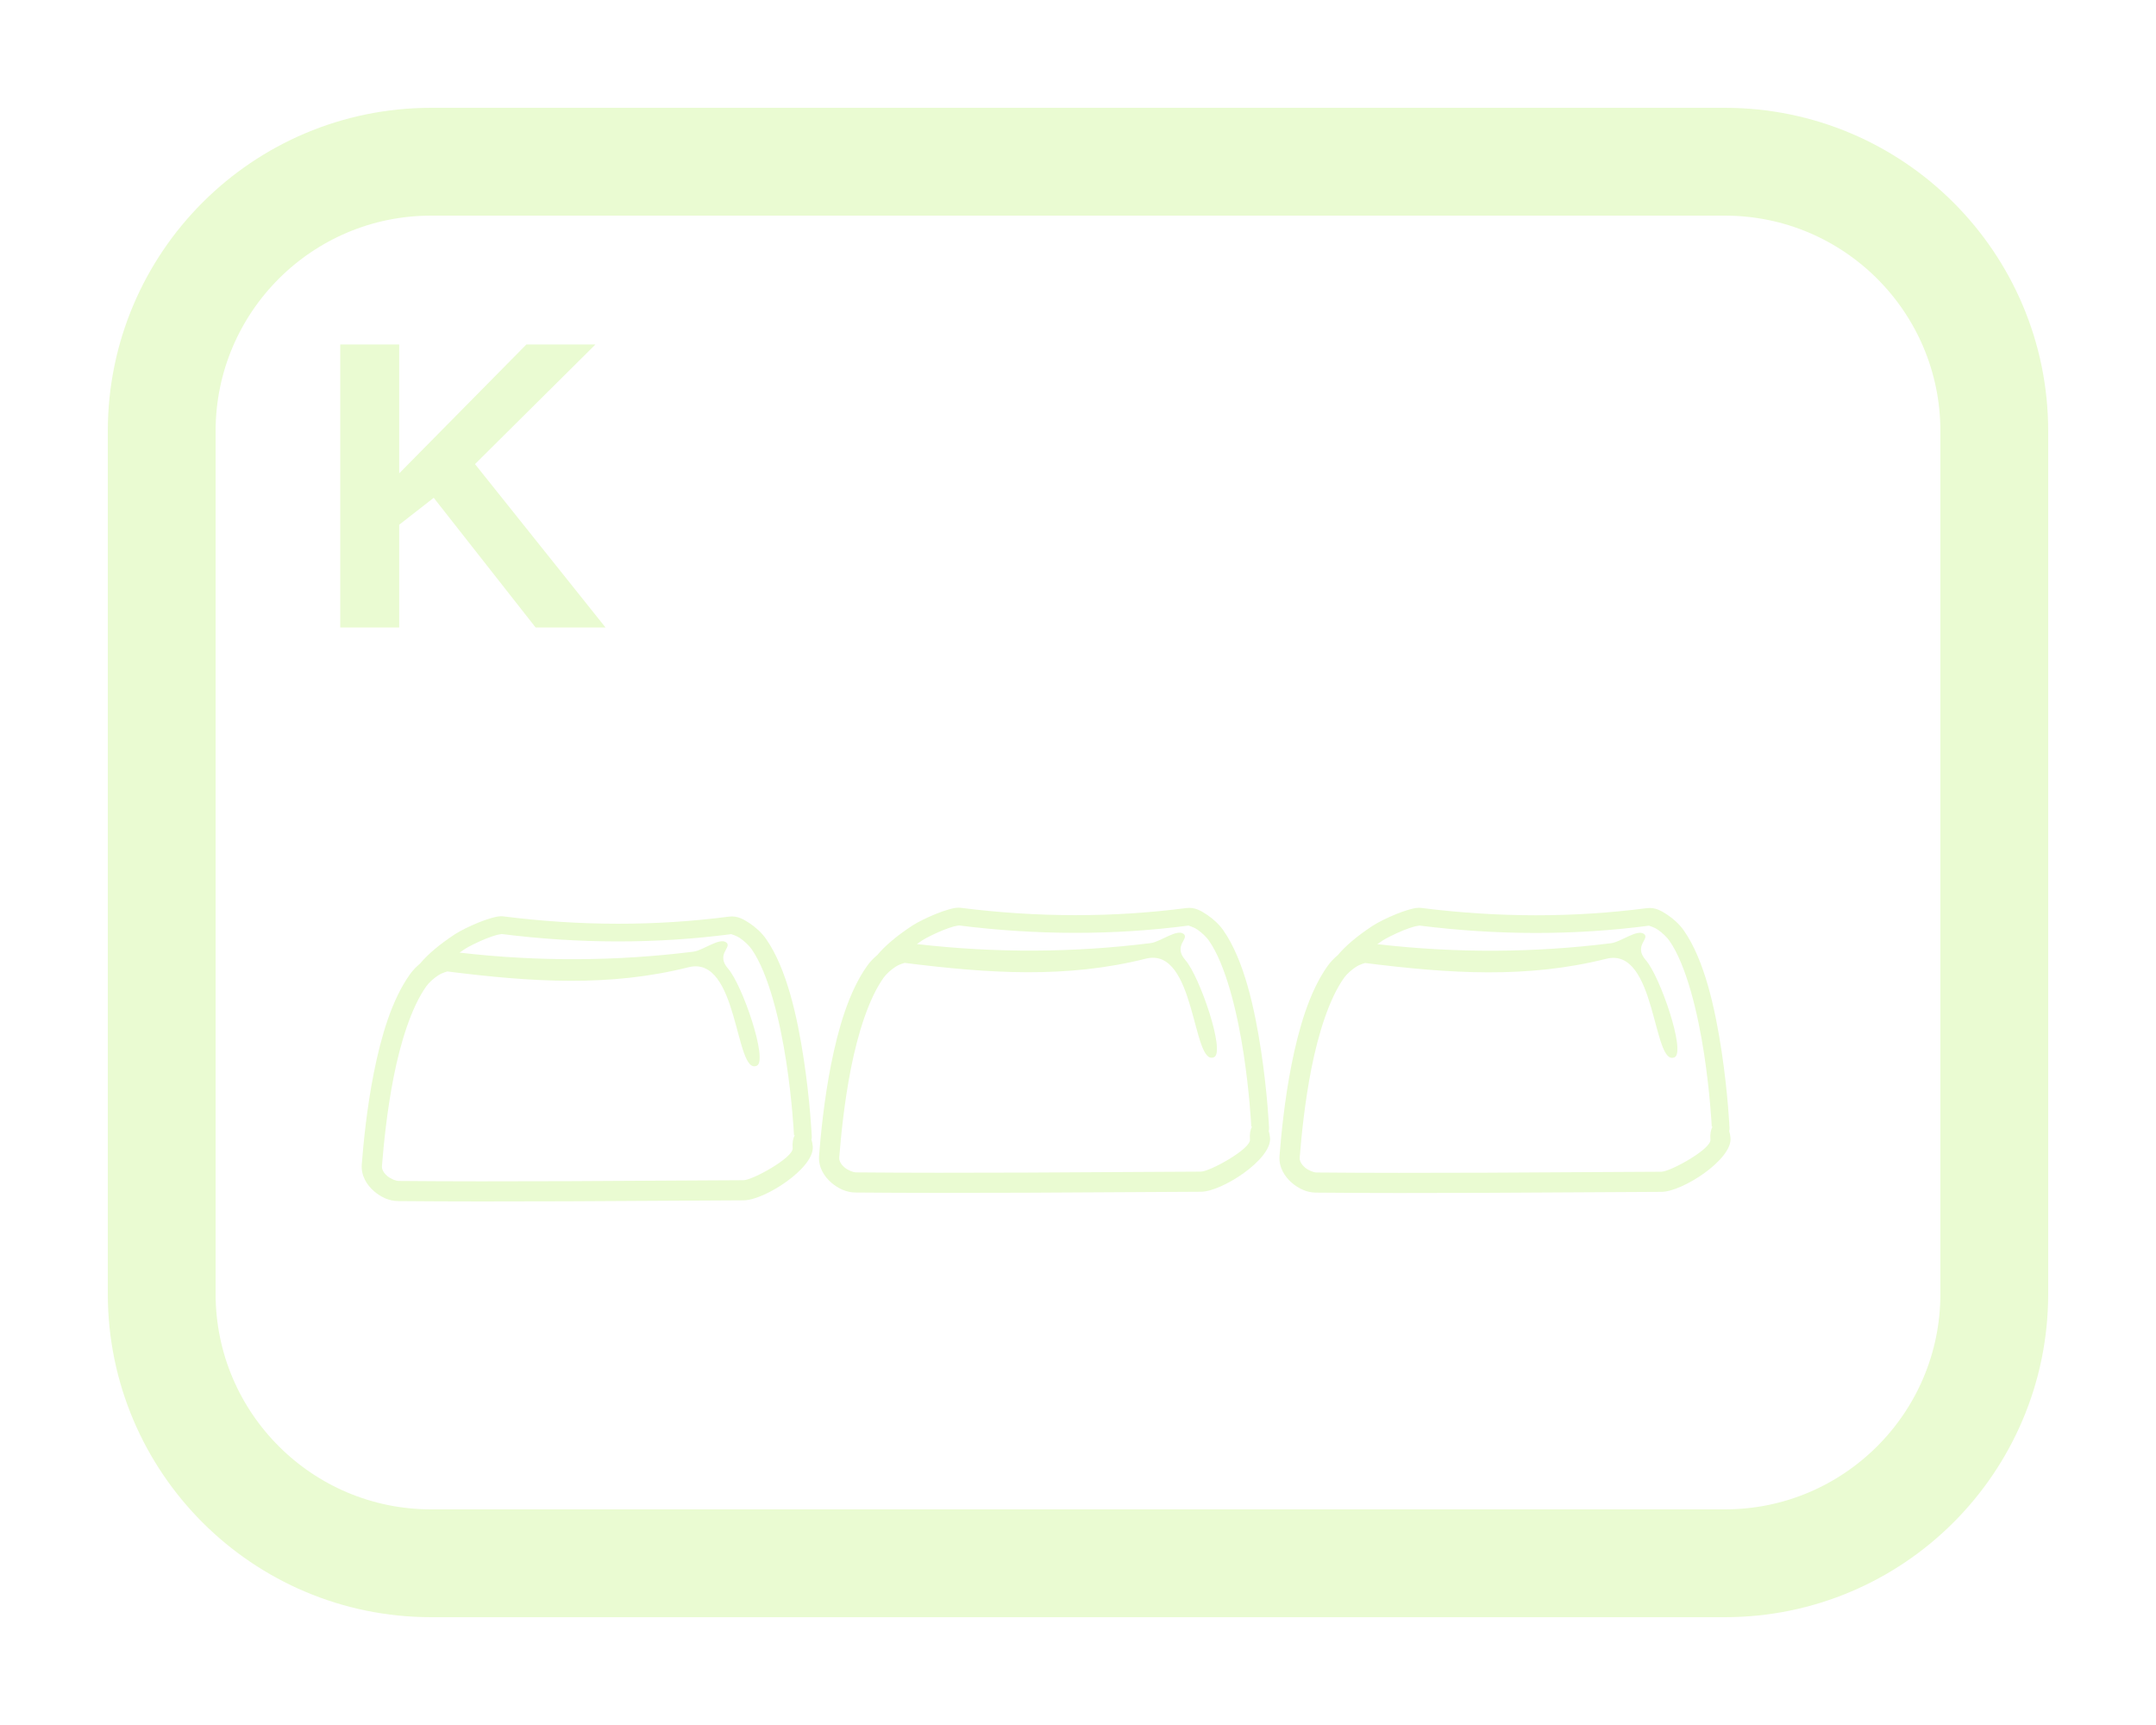
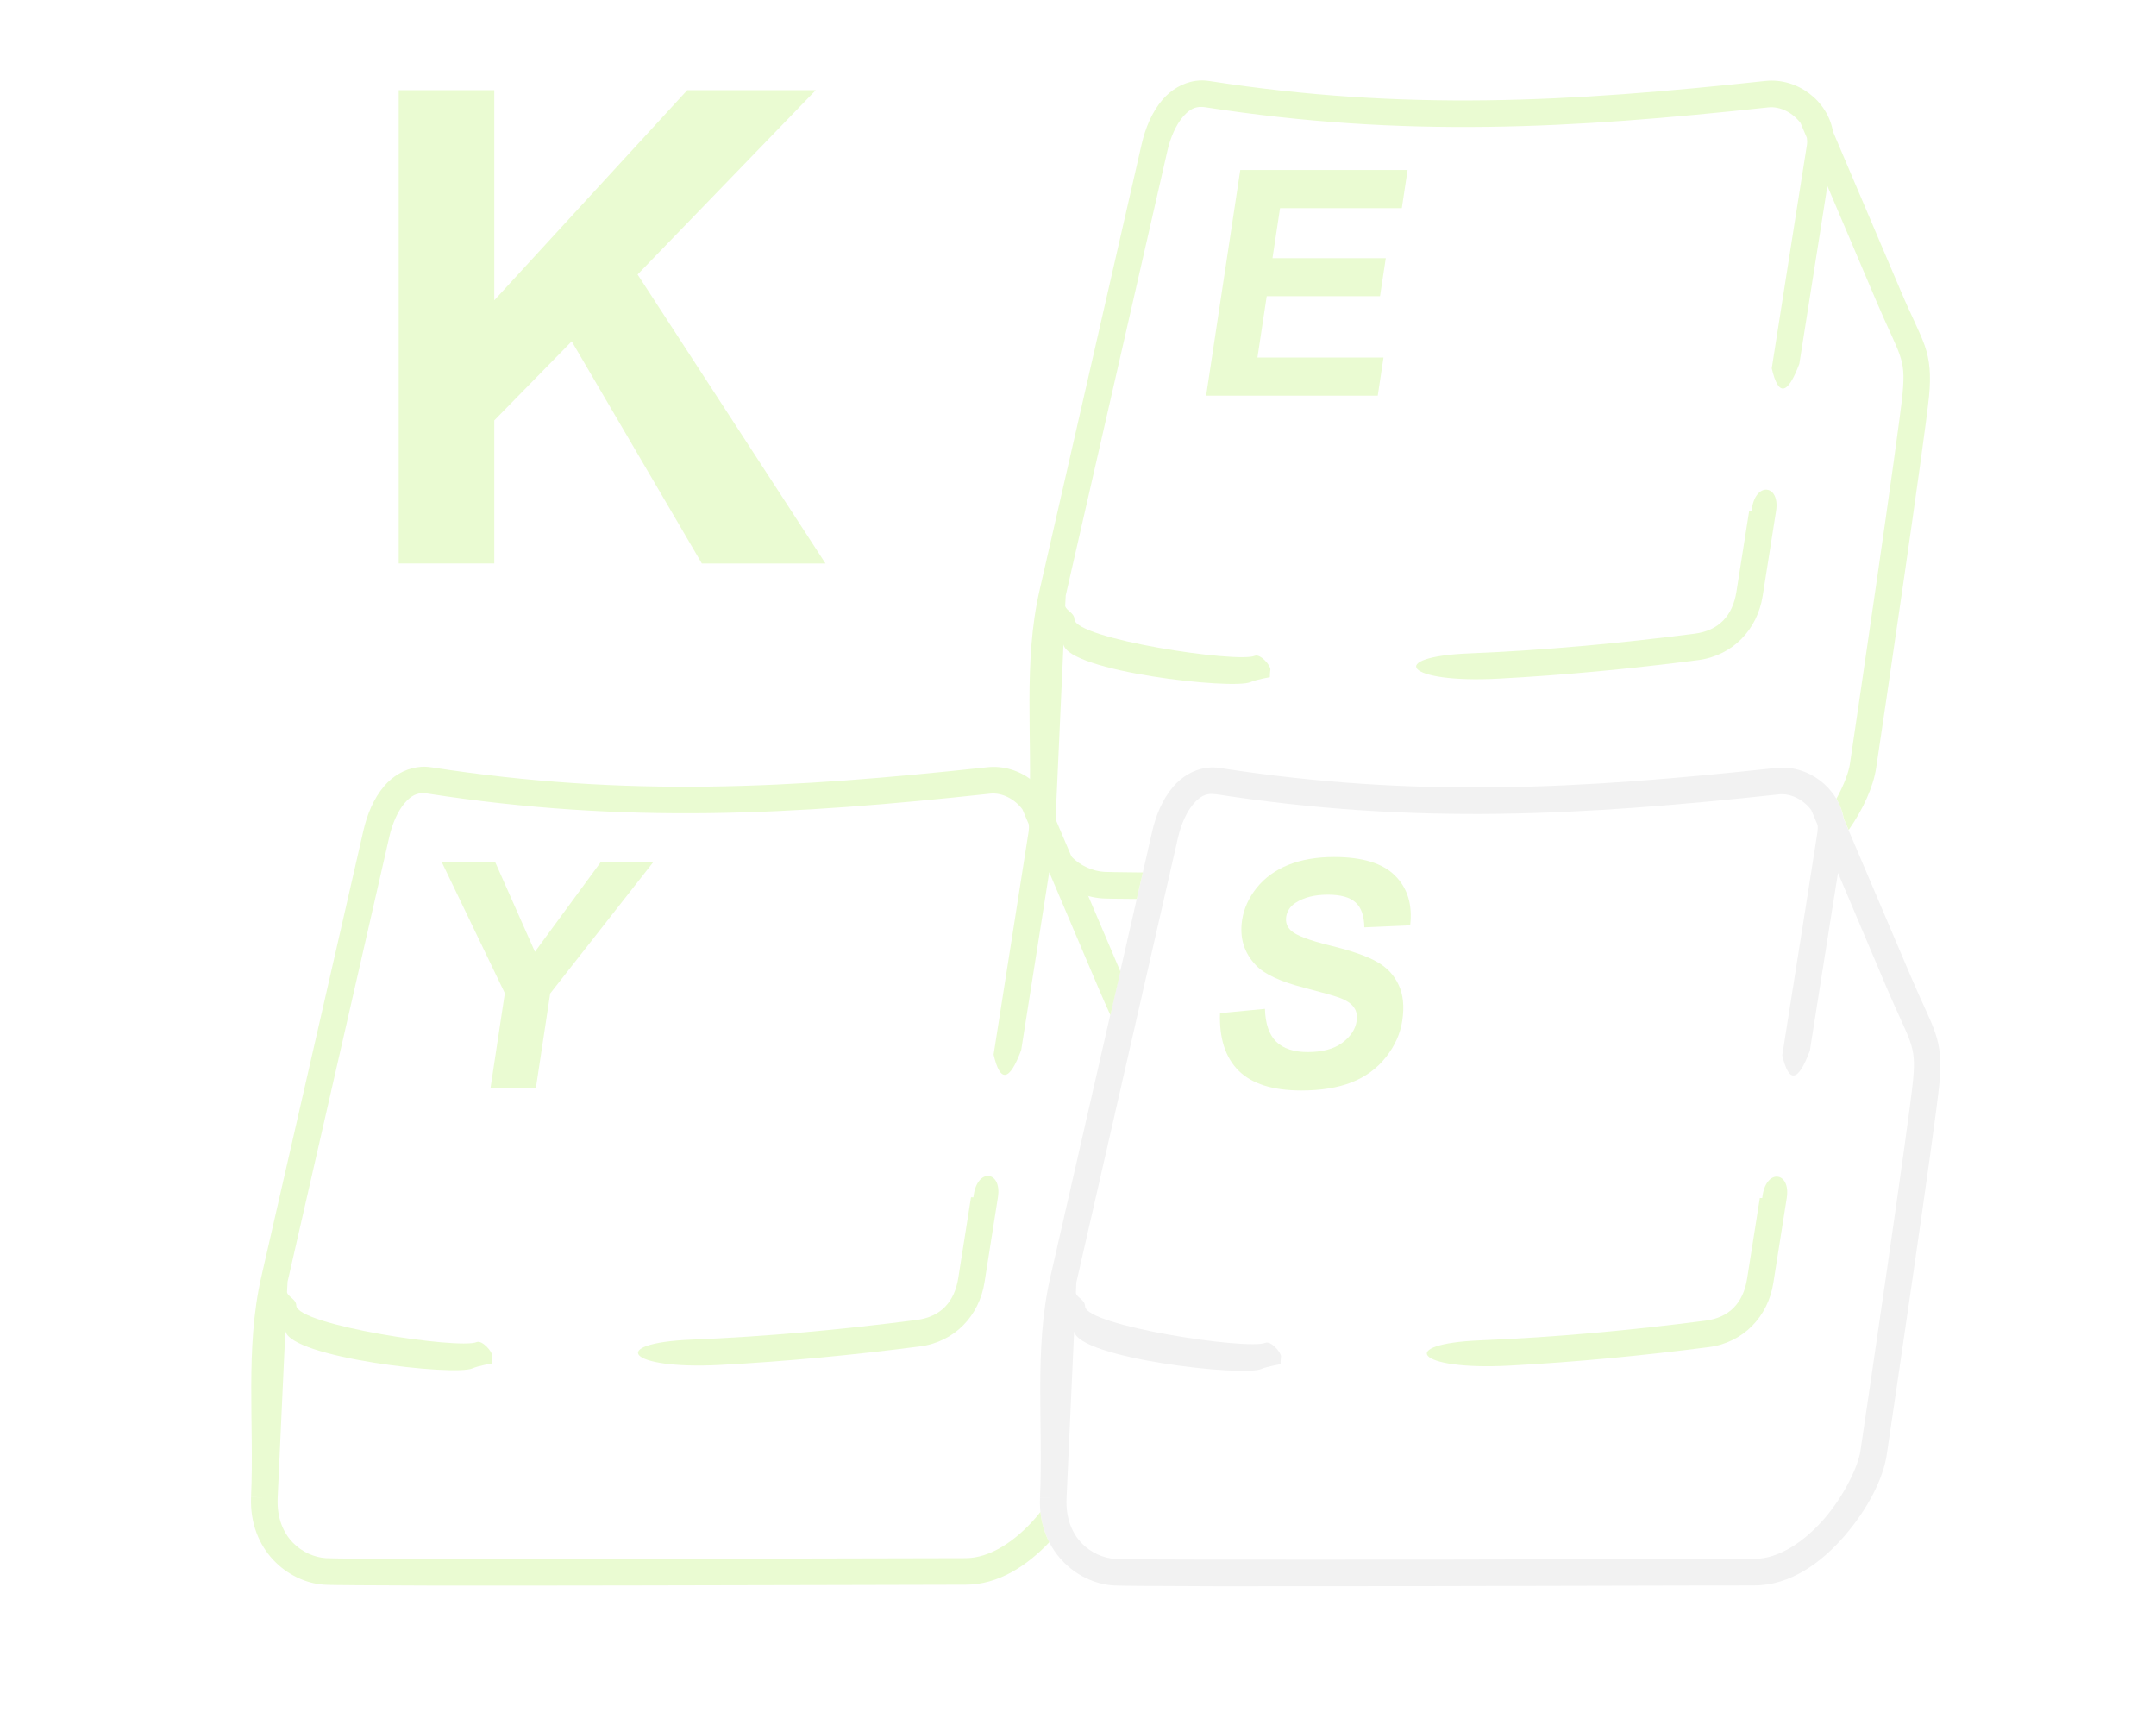
- <svg xmlns="http://www.w3.org/2000/svg" viewBox="0 0 40 32" version="1.1" id="svg1">
+ <svg xmlns="http://www.w3.org/2000/svg" fill="#eafbd2" viewBox="0 0 40 32" version="1.1" id="svg1">
  <defs id="defs1" />
-   <rect x="3" y="3" width="34" height="26" rx="5" fill="none" stroke="#eafbd2" stroke-width="2" id="rect1" />
-   <text x="8.549" y="11.64" text-anchor="middle" fill="#eafbd2" font-size="7.619px" font-family="Arial, Helvetica, sans-serif" font-weight="800" id="text1" style="stroke-width:0.544">K</text>
-   <path id="path5" style="baseline-shift:baseline;display:inline;overflow:visible;vector-effect:none;stroke-width:0.053;stroke-linejoin:round;enable-background:accumulate;stop-color:#000000;fill:#eafbd2;fill-opacity:1" d="m 9.281,16.998 c -0.057,0.002 -0.107,0.016 -0.164,0.032 -0.076,0.021 -0.159,0.051 -0.243,0.085 -0.167,0.068 -0.329,0.148 -0.434,0.216 -0.297,0.195 -0.506,0.376 -0.646,0.543 -0.072,0.06 -0.137,0.128 -0.189,0.201 -0.34,0.477 -0.537,1.162 -0.67,1.829 -0.132,0.666 -0.193,1.314 -0.223,1.694 -0.017,0.211 0.095,0.386 0.226,0.499 0.131,0.113 0.283,0.182 0.446,0.184 1.988,0.018 4.277,-0.003 6.414,-0.014 0.387,-0.002 1.315,-0.599 1.281,-1 -0.004,-0.049 -0.013,-0.091 -0.025,-0.128 0.005,-0.018 0.008,-0.036 0.007,-0.055 0,0 -0.03,-0.651 -0.148,-1.43 -0.118,-0.778 -0.314,-1.682 -0.699,-2.234 -0.076,-0.11 -0.183,-0.209 -0.299,-0.288 -0.116,-0.078 -0.233,-0.148 -0.389,-0.128 -1.361,0.177 -2.755,0.176 -4.183,-0.004 -0.022,-0.003 -0.042,-0.004 -0.061,-0.003 z m 0.02,0.328 c 1.454,0.183 2.877,0.184 4.266,0.003 -2.09e-4,2.7e-5 -4.17e-4,8.4e-5 -5.21e-4,1.39e-4 -8e-6,4e-6 -4.2e-5,1.4e-5 -5.6e-5,2.8e-5 l -2.8e-5,2.8e-5 h -2.8e-5 l -2.8e-5,2.7e-5 v 2.9e-5 2.8e-5 2.7e-5 2.8e-5 2.8e-5 l 2.8e-5,2.8e-5 2.8e-5,2.7e-5 c 0.003,0.003 0.085,0.021 0.164,0.074 0.083,0.056 0.169,0.14 0.214,0.204 0.315,0.451 0.528,1.336 0.644,2.096 0.109,0.719 0.139,1.287 0.142,1.351 l 0.013,0.005 c -0.03,0.056 -0.046,0.136 -0.037,0.24 0.015,0.175 -0.745,0.593 -0.91,0.594 -2.138,0.011 -4.426,0.032 -6.408,0.014 -0.035,-3.16e-4 -0.137,-0.034 -0.205,-0.093 -0.068,-0.059 -0.102,-0.123 -0.097,-0.185 0.03,-0.375 0.09,-1.009 0.217,-1.651 0.127,-0.642 0.329,-1.294 0.607,-1.684 0.045,-0.063 0.134,-0.146 0.22,-0.201 0.08,-0.052 0.165,-0.069 0.168,-0.072 v -2.8e-5 -2.7e-5 h 2.82e-5 c 2.6e-6,-9e-6 -2.7e-6,-4.2e-5 0,-5.6e-5 v -2.8e-5 l -2.82e-5,-2.7e-5 v -2.9e-5 l -2.74e-5,-2.8e-5 -2.82e-5,-2.7e-5 c -1.41e-5,-1.2e-5 -4.14e-5,-2.8e-5 -5.55e-5,-2.8e-5 -1.252e-4,-5.6e-5 -3.553e-4,-1.12e-4 -6.894e-4,-1.57e-4 v -2.9e-5 c 1.573,0.198 3.008,0.291 4.477,-0.078 0.931,-0.234 0.859,2.016 1.267,1.827 0.211,-0.098 -0.268,-1.498 -0.533,-1.8 -0.239,-0.272 0.086,-0.399 -0.037,-0.489 -0.123,-0.091 -0.429,0.15 -0.606,0.173 -1.415,0.177 -2.86,0.189 -4.339,0.018 0.031,-0.022 0.062,-0.044 0.094,-0.065 0.067,-0.044 0.227,-0.125 0.378,-0.187 0.075,-0.031 0.149,-0.057 0.208,-0.073 0.051,-0.014 0.096,-0.017 0.098,-0.019 h 2.8e-5 l 2.8e-5,-2.8e-5 v -2.8e-5 -2.8e-5 -2.7e-5 h -2.8e-5 v -2.9e-5 l -2.1e-5,-4.1e-5 -2.8e-5,-2.8e-5 c -2.3e-4,-1.69e-4 -9.69e-4,-3.22e-4 -0.002,-4.91e-4 z" />
-   <path id="path5-1" style="baseline-shift:baseline;display:inline;overflow:visible;vector-effect:none;stroke-width:0.053;stroke-linejoin:round;enable-background:accumulate;stop-color:#000000;fill:#eafbd2;fill-opacity:1" d="m 17.765,16.839 c -0.057,0.002 -0.107,0.016 -0.164,0.032 -0.076,0.021 -0.159,0.051 -0.243,0.085 -0.167,0.068 -0.329,0.148 -0.434,0.216 -0.297,0.195 -0.506,0.376 -0.646,0.543 -0.072,0.06 -0.137,0.128 -0.189,0.201 -0.34,0.477 -0.537,1.162 -0.67,1.829 -0.132,0.666 -0.193,1.314 -0.223,1.694 -0.017,0.211 0.095,0.386 0.226,0.499 0.131,0.113 0.283,0.182 0.446,0.184 1.988,0.018 4.277,-0.003 6.414,-0.014 0.387,-0.002 1.315,-0.599 1.281,-1 -0.004,-0.049 -0.013,-0.091 -0.025,-0.128 0.005,-0.018 0.008,-0.036 0.007,-0.055 0,0 -0.03,-0.651 -0.148,-1.43 -0.118,-0.778 -0.314,-1.682 -0.699,-2.234 -0.076,-0.11 -0.183,-0.209 -0.299,-0.288 -0.116,-0.078 -0.233,-0.148 -0.389,-0.128 -1.361,0.177 -2.755,0.176 -4.183,-0.004 -0.022,-0.003 -0.042,-0.004 -0.061,-0.003 z m 0.02,0.328 c 1.454,0.183 2.877,0.184 4.266,0.003 -2.09e-4,2.8e-5 -4.18e-4,8.4e-5 -5.22e-4,1.4e-4 -7e-6,3e-6 -4.2e-5,1.3e-5 -5.6e-5,2.7e-5 l -2.8e-5,2.8e-5 h -2.7e-5 l -2.9e-5,2.7e-5 v 2.9e-5 2.8e-5 2.7e-5 2.8e-5 2.8e-5 l 2.9e-5,2.8e-5 2.7e-5,2.7e-5 c 0.003,0.003 0.085,0.021 0.164,0.074 0.083,0.056 0.169,0.14 0.214,0.204 0.315,0.451 0.528,1.336 0.644,2.096 0.109,0.719 0.139,1.287 0.142,1.351 l 0.013,0.005 c -0.03,0.056 -0.046,0.136 -0.037,0.24 0.015,0.175 -0.745,0.593 -0.91,0.594 -2.138,0.011 -4.426,0.032 -6.408,0.014 -0.035,-3.17e-4 -0.137,-0.034 -0.205,-0.093 -0.068,-0.059 -0.102,-0.123 -0.097,-0.185 0.03,-0.375 0.09,-1.009 0.217,-1.651 0.127,-0.642 0.329,-1.294 0.607,-1.684 0.045,-0.063 0.134,-0.146 0.22,-0.201 0.08,-0.052 0.165,-0.069 0.168,-0.072 v -2.8e-5 -2.7e-5 h 2.8e-5 c 3e-6,-9e-6 -3e-6,-4.2e-5 0,-5.6e-5 v -2.8e-5 l -2.8e-5,-2.7e-5 v -2.9e-5 l -2.7e-5,-2.8e-5 -2.9e-5,-2.7e-5 c -1.4e-5,-1.2e-5 -4.1e-5,-2.8e-5 -5.5e-5,-2.8e-5 -1.25e-4,-5.6e-5 -3.56e-4,-1.11e-4 -6.9e-4,-1.57e-4 v -2.8e-5 c 1.573,0.198 3.008,0.291 4.477,-0.078 0.931,-0.234 0.859,2.016 1.267,1.827 0.211,-0.098 -0.268,-1.498 -0.533,-1.8 -0.239,-0.272 0.086,-0.399 -0.037,-0.489 -0.123,-0.091 -0.429,0.15 -0.606,0.173 -1.415,0.177 -2.86,0.189 -4.339,0.018 0.031,-0.022 0.062,-0.044 0.094,-0.065 0.067,-0.044 0.227,-0.125 0.378,-0.187 0.075,-0.031 0.149,-0.057 0.208,-0.073 0.051,-0.014 0.096,-0.017 0.098,-0.019 h 2.8e-5 l 2.8e-5,-2.8e-5 v -2.8e-5 -2.8e-5 -2.7e-5 h -2.8e-5 v -2.8e-5 l -2.1e-5,-4.2e-5 -2.7e-5,-2.8e-5 c -2.31e-4,-1.68e-4 -9.7e-4,-3.22e-4 -0.002,-4.91e-4 z" />
-   <path id="path5-7" style="baseline-shift:baseline;display:inline;overflow:visible;vector-effect:none;stroke-width:0.053;stroke-linejoin:round;enable-background:accumulate;stop-color:#000000;fill:#eafbd2;fill-opacity:1" d="m 26.308,16.841 c -0.057,0.002 -0.107,0.016 -0.164,0.032 -0.076,0.021 -0.159,0.051 -0.243,0.085 -0.167,0.068 -0.329,0.148 -0.434,0.216 -0.297,0.195 -0.506,0.376 -0.646,0.543 -0.072,0.06 -0.137,0.128 -0.189,0.201 -0.34,0.477 -0.537,1.162 -0.67,1.829 -0.132,0.666 -0.193,1.314 -0.223,1.694 -0.017,0.211 0.095,0.386 0.226,0.499 0.131,0.113 0.283,0.182 0.446,0.184 1.988,0.018 4.277,-0.003 6.414,-0.014 0.387,-0.002 1.315,-0.599 1.281,-1 -0.004,-0.049 -0.013,-0.091 -0.025,-0.128 0.005,-0.018 0.008,-0.036 0.007,-0.055 0,0 -0.03,-0.651 -0.148,-1.43 -0.118,-0.778 -0.314,-1.682 -0.699,-2.234 -0.076,-0.11 -0.183,-0.209 -0.299,-0.288 -0.116,-0.078 -0.233,-0.148 -0.389,-0.128 -1.361,0.177 -2.755,0.176 -4.183,-0.004 -0.022,-0.003 -0.042,-0.004 -0.061,-0.003 z m 0.02,0.328 c 1.454,0.183 2.877,0.184 4.266,0.003 -2.09e-4,2.8e-5 -4.18e-4,8.4e-5 -5.22e-4,1.4e-4 -7e-6,3e-6 -4.2e-5,1.3e-5 -5.6e-5,2.7e-5 l -2.8e-5,2.8e-5 h -2.7e-5 l -2.9e-5,2.8e-5 v 2.8e-5 2.8e-5 2.7e-5 2.9e-5 2.7e-5 l 2.9e-5,2.8e-5 2.7e-5,2.7e-5 c 0.003,0.003 0.085,0.021 0.164,0.074 0.083,0.056 0.169,0.14 0.214,0.204 0.315,0.451 0.528,1.336 0.644,2.096 0.109,0.719 0.139,1.287 0.142,1.351 l 0.013,0.005 c -0.03,0.056 -0.046,0.136 -0.037,0.24 0.015,0.175 -0.745,0.593 -0.91,0.594 -2.138,0.011 -4.426,0.032 -6.408,0.014 -0.035,-3.17e-4 -0.137,-0.034 -0.205,-0.093 -0.068,-0.059 -0.102,-0.123 -0.097,-0.185 0.03,-0.375 0.09,-1.009 0.217,-1.651 0.127,-0.642 0.329,-1.294 0.607,-1.684 0.045,-0.063 0.134,-0.146 0.22,-0.201 0.08,-0.052 0.165,-0.069 0.168,-0.072 v -2.8e-5 -2.7e-5 h 2.8e-5 c 3e-6,-9e-6 -3e-6,-4.2e-5 0,-5.6e-5 v -2.8e-5 l -2.8e-5,-2.7e-5 v -2.8e-5 l -2.7e-5,-2.9e-5 -2.9e-5,-2.7e-5 c -1.4e-5,-1.1e-5 -4.1e-5,-2.8e-5 -5.5e-5,-2.8e-5 -1.25e-4,-5.6e-5 -3.55e-4,-1.11e-4 -6.9e-4,-1.57e-4 v -2.8e-5 c 1.573,0.198 3.008,0.291 4.477,-0.078 0.931,-0.234 0.859,2.016 1.267,1.827 0.211,-0.098 -0.268,-1.498 -0.533,-1.8 -0.239,-0.272 0.086,-0.399 -0.037,-0.489 -0.123,-0.091 -0.429,0.15 -0.606,0.173 -1.415,0.177 -2.86,0.189 -4.339,0.018 0.031,-0.022 0.062,-0.044 0.094,-0.065 0.067,-0.044 0.227,-0.125 0.378,-0.187 0.075,-0.031 0.149,-0.057 0.208,-0.073 0.051,-0.014 0.096,-0.017 0.098,-0.019 h 2.8e-5 l 2.8e-5,-2.8e-5 v -2.7e-5 -2.9e-5 -2.7e-5 h -2.8e-5 v -2.8e-5 l -2.1e-5,-4.2e-5 -2.7e-5,-2.8e-5 c -2.31e-4,-1.68e-4 -9.7e-4,-3.22e-4 -0.002,-4.91e-4 z" />
+   <path id="path293-8-2" style="baseline-shift:baseline;display:inline;overflow:visible;vector-effect:none;stroke-width:0.099;stroke-linejoin:round;paint-order:fill markers stroke;enable-background:accumulate;stop-color:#000000;fill:#f2f2f2;stroke:none" d="M 22.51 14.236 C 22.467 14.236 22.424 14.238 22.383 14.244 C 22.134 14.278 21.919 14.416 21.768 14.592 C 21.566 14.827 21.444 15.127 21.377 15.422 L 19.484 23.703 C 19.182 25.027 19.357 26.424 19.295 27.783 L 19.545 27.795 L 19.295 27.785 C 19.256 28.768 19.978 29.365 20.65 29.41 C 20.745 29.416 20.951 29.417 21.285 29.42 C 21.62 29.422 22.068 29.425 22.594 29.426 C 23.646 29.427 25.009 29.426 26.391 29.424 C 29.153 29.419 31.99 29.41 32.549 29.41 C 33.219 29.41 33.795 28.986 34.221 28.492 C 34.647 27.999 34.937 27.435 35.004 26.99 C 35.058 26.627 35.284 25.096 35.506 23.561 C 35.728 22.025 35.943 20.504 35.982 20.094 C 36.02 19.696 35.997 19.43 35.904 19.16 C 35.812 18.891 35.67 18.628 35.463 18.141 L 34.203 15.182 C 34.107 14.615 33.548 14.182 32.951 14.246 C 29.304 14.64 26.267 14.809 22.641 14.248 C 22.596 14.241 22.553 14.237 22.51 14.236 z M 22.447 14.729 C 22.464 14.727 22.482 14.728 22.5 14.729 C 22.521 14.729 22.543 14.731 22.566 14.734 C 26.249 15.304 29.343 15.131 33.004 14.736 C 33.231 14.712 33.466 14.841 33.604 15.027 L 33.721 15.303 C 33.727 15.348 33.726 15.392 33.719 15.438 L 33.52 16.707 L 33.066 19.576 C 33.189 20.104 33.359 20.075 33.578 19.492 L 33.961 17.066 L 34.1 16.193 L 35.008 18.334 C 35.222 18.837 35.366 19.111 35.438 19.32 C 35.509 19.53 35.527 19.684 35.492 20.047 C 35.459 20.397 35.239 21.956 35.018 23.49 C 34.796 25.025 34.57 26.557 34.516 26.918 C 34.474 27.197 34.219 27.74 33.848 28.17 C 33.476 28.6 33.002 28.918 32.549 28.918 C 31.985 28.918 29.153 28.927 26.391 28.932 C 25.01 28.934 23.647 28.933 22.596 28.932 C 22.07 28.931 21.622 28.93 21.289 28.928 C 20.956 28.925 20.725 28.921 20.684 28.918 C 20.27 28.89 19.759 28.545 19.787 27.805 L 19.928 24.697 C 20.017 25.198 23.067 25.543 23.398 25.396 C 23.509 25.348 23.758 25.307 23.758 25.307 C 23.758 25.259 23.76 25.21 23.766 25.164 C 23.766 25.163 23.766 25.159 23.766 25.158 C 23.762 25.081 23.577 24.868 23.477 24.91 C 23.146 25.048 20.142 24.595 20.131 24.232 C 20.127 24.109 19.981 24.075 19.961 23.986 L 19.969 23.791 L 21.857 15.531 C 21.912 15.294 22.015 15.06 22.141 14.914 C 22.237 14.802 22.328 14.739 22.447 14.729 z " />
+   <path d="M 7.397,10.452 V 1.672 H 9.17 V 5.571 L 12.751,1.672 h 2.384 l -3.306,3.42 3.486,5.361 H 13.021 L 10.607,6.332 9.17,7.799 v 2.653 z" id="text1" style="font-weight:800;font-size:12.267px;font-family:Arial, Helvetica, sans-serif;text-anchor:middle;stroke-width:0.876" aria-label="K" />
+   <path style="baseline-shift:baseline;display:inline;overflow:visible;vector-effect:none;stroke-width:0.099;stroke-linejoin:round;paint-order:fill markers stroke;enable-background:accumulate;stop-color:#000000;stroke:none" d="M 22.312,1.492 C 22.269,1.492 22.227,1.494 22.186,1.5 c -0.249,0.034 -0.466,0.172 -0.617,0.348 -0.202,0.235 -0.321,0.535 -0.389,0.83 l -1.895,8.281 c -0.303,1.324 -0.128,2.721 -0.189,4.08 l 0.252,0.012 -0.252,-0.01 c -0.039,0.983 0.683,1.58 1.355,1.625 0.095,0.006 0.302,0.007 0.637,0.01 h 0.002 l 0.113,-0.492 c -0.039,-2.34e-4 -0.077,2.83e-4 -0.113,0 -0.333,-0.003 -0.564,-0.007 -0.605,-0.01 -0.414,-0.028 -0.923,-0.373 -0.895,-1.113 l 0.141,-3.107 c 0.089,0.501 3.14,0.846 3.471,0.699 0.11,-0.049 0.357,-0.09 0.357,-0.09 0,-0.048 0.004,-0.096 0.01,-0.143 0.009,-0.07 -0.185,-0.297 -0.289,-0.254 -0.331,0.138 -3.334,-0.315 -3.346,-0.678 -0.004,-0.123 -0.152,-0.158 -0.172,-0.246 l 0.01,-0.195 1.889,-8.26 c 0.054,-0.237 0.158,-0.471 0.283,-0.617 0.096,-0.112 0.185,-0.175 0.305,-0.186 0.017,-0.001 0.036,-6.492e-4 0.055,0 0.021,6.36e-4 0.042,0.002 0.064,0.006 3.682,0.57 6.776,0.397 10.438,0.002 0.227,-0.025 0.462,0.105 0.6,0.291 l 0.117,0.275 c 0.006,0.045 0.007,0.09 0,0.135 l -0.201,1.27 -0.451,2.869 c 0.122,0.528 0.293,0.499 0.512,-0.084 l 0.383,-2.426 0.137,-0.873 0.91,2.141 c 0.214,0.503 0.358,0.777 0.43,0.986 0.072,0.209 0.089,0.363 0.055,0.727 -0.033,0.35 -0.253,1.909 -0.475,3.443 -0.222,1.535 -0.448,3.067 -0.502,3.428 -0.023,0.155 -0.112,0.39 -0.25,0.643 0.066,0.112 0.113,0.235 0.135,0.365 l 0.092,0.215 c 0.276,-0.396 0.458,-0.808 0.51,-1.15 0.055,-0.364 0.282,-1.894 0.504,-3.43 0.222,-1.536 0.437,-3.056 0.477,-3.467 0.038,-0.398 0.014,-0.664 -0.078,-0.934 C 35.615,6.146 35.471,5.884 35.264,5.396 L 34.006,2.438 c -0.096,-0.566 -0.657,-1 -1.254,-0.936 -3.647,0.393 -6.682,0.563 -10.309,0.002 -0.045,-0.007 -0.088,-0.011 -0.131,-0.012 z" id="path293-8-3" />
+   <path style="baseline-shift:baseline;display:inline;overflow:visible;vector-effect:none;stroke-width:0.099;stroke-linejoin:round;paint-order:fill markers stroke;enable-background:accumulate;stop-color:#000000;stroke:none" d="m 32.774,9.083 c -0.116,-0.006 -0.25,0.12 -0.277,0.397 -0.015,0 -0.03,-1.972e-4 -0.045,-6.36e-4 v 5.09e-5 l -0.236,1.496 c -0.071,0.451 -0.33,0.722 -0.774,0.78 -1.389,0.179 -2.781,0.308 -4.178,0.365 -1.56,0.063 -1.198,0.56 0.532,0.469 1.242,-0.066 2.478,-0.185 3.71,-0.344 0.639,-0.083 1.099,-0.564 1.197,-1.192 L 32.951,9.481 c 0.04,-0.252 -0.06,-0.391 -0.176,-0.397 z" id="rect288-4-9" />
+   <path style="baseline-shift:baseline;display:inline;overflow:visible;vector-effect:none;stroke:none;stroke-width:0.099;stroke-linejoin:round;paint-order:fill markers stroke;enable-background:accumulate;stop-color:#000000" d="m 7.873,14.223 c -0.043,-2.96e-4 -0.086,0.004 -0.127,0.01 -0.249,0.034 -0.464,0.17 -0.615,0.346 -0.202,0.235 -0.321,0.535 -0.389,0.83 l -1.895,8.281 c -0.303,1.324 -0.128,2.721 -0.189,4.08 l 0.25,0.012 -0.25,-0.01 c -0.039,0.983 0.683,1.58 1.355,1.625 0.095,0.006 0.3,0.007 0.635,0.01 0.334,0.003 0.782,0.005 1.309,0.006 1.052,0.002 2.417,2.21e-4 3.799,-0.002 2.763,-0.004 5.599,-0.014 6.158,-0.014 0.61,0 1.141,-0.352 1.553,-0.787 -0.085,-0.165 -0.142,-0.353 -0.164,-0.562 -0.029,0.037 -0.059,0.074 -0.09,0.109 -0.371,0.43 -0.846,0.748 -1.299,0.748 -0.564,0 -3.398,0.009 -6.16,0.014 -1.381,0.002 -2.744,0.004 -3.795,0.002 -0.526,-9.54e-4 -0.974,-0.003 -1.307,-0.006 -0.333,-0.003 -0.564,-0.007 -0.605,-0.01 -0.414,-0.028 -0.925,-0.371 -0.896,-1.111 l 0.143,-3.107 c 0.089,0.501 3.14,0.844 3.471,0.697 0.11,-0.049 0.357,-0.09 0.357,-0.09 0,-0.048 0.002,-0.096 0.008,-0.143 v -0.002 l 0.002,-0.002 v -0.002 c -0.003,-0.077 -0.188,-0.29 -0.289,-0.248 -0.331,0.138 -3.334,-0.315 -3.346,-0.678 -0.004,-0.123 -0.152,-0.158 -0.172,-0.246 l 0.01,-0.195 1.889,-8.26 c 0.054,-0.237 0.156,-0.471 0.281,-0.617 0.096,-0.112 0.187,-0.175 0.307,-0.186 0.017,-0.002 0.034,-6.36e-4 0.053,0 0.021,6.36e-4 0.043,0.002 0.066,0.006 3.682,0.57 6.776,0.397 10.438,0.002 0.227,-0.025 0.462,0.105 0.6,0.291 l 0.117,0.275 c 0.006,0.045 0.005,0.092 -0.002,0.137 l -0.199,1.268 -0.451,2.869 c 0.122,0.528 0.293,0.501 0.512,-0.082 l 0.383,-2.428 0.137,-0.873 0.91,2.141 c 0.086,0.203 0.161,0.37 0.225,0.51 l 0.186,-0.807 -1.215,-2.855 c -0.096,-0.566 -0.657,-1 -1.254,-0.936 -3.647,0.393 -6.682,0.563 -10.309,0.002 -0.045,-0.007 -0.09,-0.011 -0.133,-0.012 z" id="path293-8" />
+   <path style="baseline-shift:baseline;display:inline;overflow:visible;vector-effect:none;stroke:none;stroke-width:0.099;stroke-linejoin:round;paint-order:fill markers stroke;enable-background:accumulate;stop-color:#000000" d="m 18.337,21.814 c -0.116,-0.006 -0.25,0.12 -0.277,0.397 -0.015,0 -0.03,-1.97e-4 -0.045,-6.36e-4 v 5.1e-5 l -0.236,1.496 c -0.071,0.451 -0.33,0.722 -0.774,0.78 -1.389,0.179 -2.781,0.308 -4.178,0.365 -1.56,0.063 -1.198,0.56 0.532,0.469 1.242,-0.066 2.478,-0.185 3.71,-0.344 0.639,-0.083 1.099,-0.564 1.197,-1.192 l 0.248,-1.572 c 0.04,-0.252 -0.06,-0.391 -0.176,-0.397 z" id="rect288-4" />
+   <path style="baseline-shift:baseline;display:inline;overflow:visible;vector-effect:none;stroke-width:0.099;stroke-linejoin:round;paint-order:fill markers stroke;enable-background:accumulate;stop-color:#000000;stroke:none" d="m 32.972,21.827 c -0.116,-0.006 -0.25,0.12 -0.277,0.397 -0.015,0 -0.03,-1.97e-4 -0.045,-6.36e-4 v 5.1e-5 l -0.236,1.496 c -0.071,0.451 -0.33,0.722 -0.774,0.78 -1.389,0.179 -2.781,0.308 -4.178,0.365 -1.56,0.063 -1.198,0.56 0.532,0.469 1.242,-0.066 2.478,-0.185 3.71,-0.344 0.639,-0.083 1.099,-0.564 1.197,-1.192 L 33.149,22.225 c 0.04,-0.252 -0.06,-0.391 -0.176,-0.397 z" id="rect288-4-6" />
+   <path d="m 23.488,7.34 v -4.187 h 3.104 v 0.708 h -2.259 v 0.928 h 2.102 v 0.705 h -2.102 v 1.139 h 2.339 V 7.34 Z" id="text1-8" style="font-weight:800;font-size:5.849px;font-family:Arial, Helvetica, sans-serif;text-anchor:middle;stroke-width:0.418" transform="skewX(-8.606503)" aria-label="E" />
+   <path d="m 12.155,20.187 v -1.762 l -1.534,-2.425 h 0.991 l 0.985,1.656 0.965,-1.656 h 0.974 l -1.539,2.43 v 1.756 z" id="text1-8-4" style="font-weight:800;font-size:5.849px;font-family:Arial, Helvetica, sans-serif;text-anchor:middle;stroke-width:0.418" transform="skewX(-8.606503)" aria-label="Y" />
+   <path d="m 25.479,18.795 0.822,-0.08 q 0.074,0.414 0.3,0.608 0.228,0.194 0.614,0.194 0.408,0 0.614,-0.171 0.208,-0.174 0.208,-0.406 0,-0.149 -0.089,-0.251 -0.086,-0.106 -0.303,-0.183 -0.149,-0.051 -0.677,-0.183 -0.68,-0.168 -0.954,-0.414 -0.386,-0.346 -0.386,-0.842 0,-0.32 0.18,-0.597 0.183,-0.28 0.523,-0.426 0.343,-0.146 0.825,-0.146 0.788,0 1.185,0.346 0.4,0.346 0.42,0.922 l -0.845,0.037 q -0.054,-0.323 -0.234,-0.463 -0.177,-0.143 -0.534,-0.143 -0.368,0 -0.577,0.151 -0.134,0.097 -0.134,0.26 0,0.149 0.126,0.254 0.16,0.134 0.777,0.28 0.617,0.146 0.911,0.303 0.297,0.154 0.463,0.426 0.168,0.268 0.168,0.665 0,0.36 -0.2,0.674 -0.2,0.314 -0.565,0.468 -0.366,0.151 -0.911,0.151 -0.794,0 -1.219,-0.366 -0.426,-0.368 -0.508,-1.071 z" id="text1-8-4-6" style="font-weight:800;font-size:5.849px;font-family:Arial, Helvetica, sans-serif;text-anchor:middle;stroke-width:0.418;stroke:none" transform="skewX(-8.606503)" aria-label="S" />
</svg>
